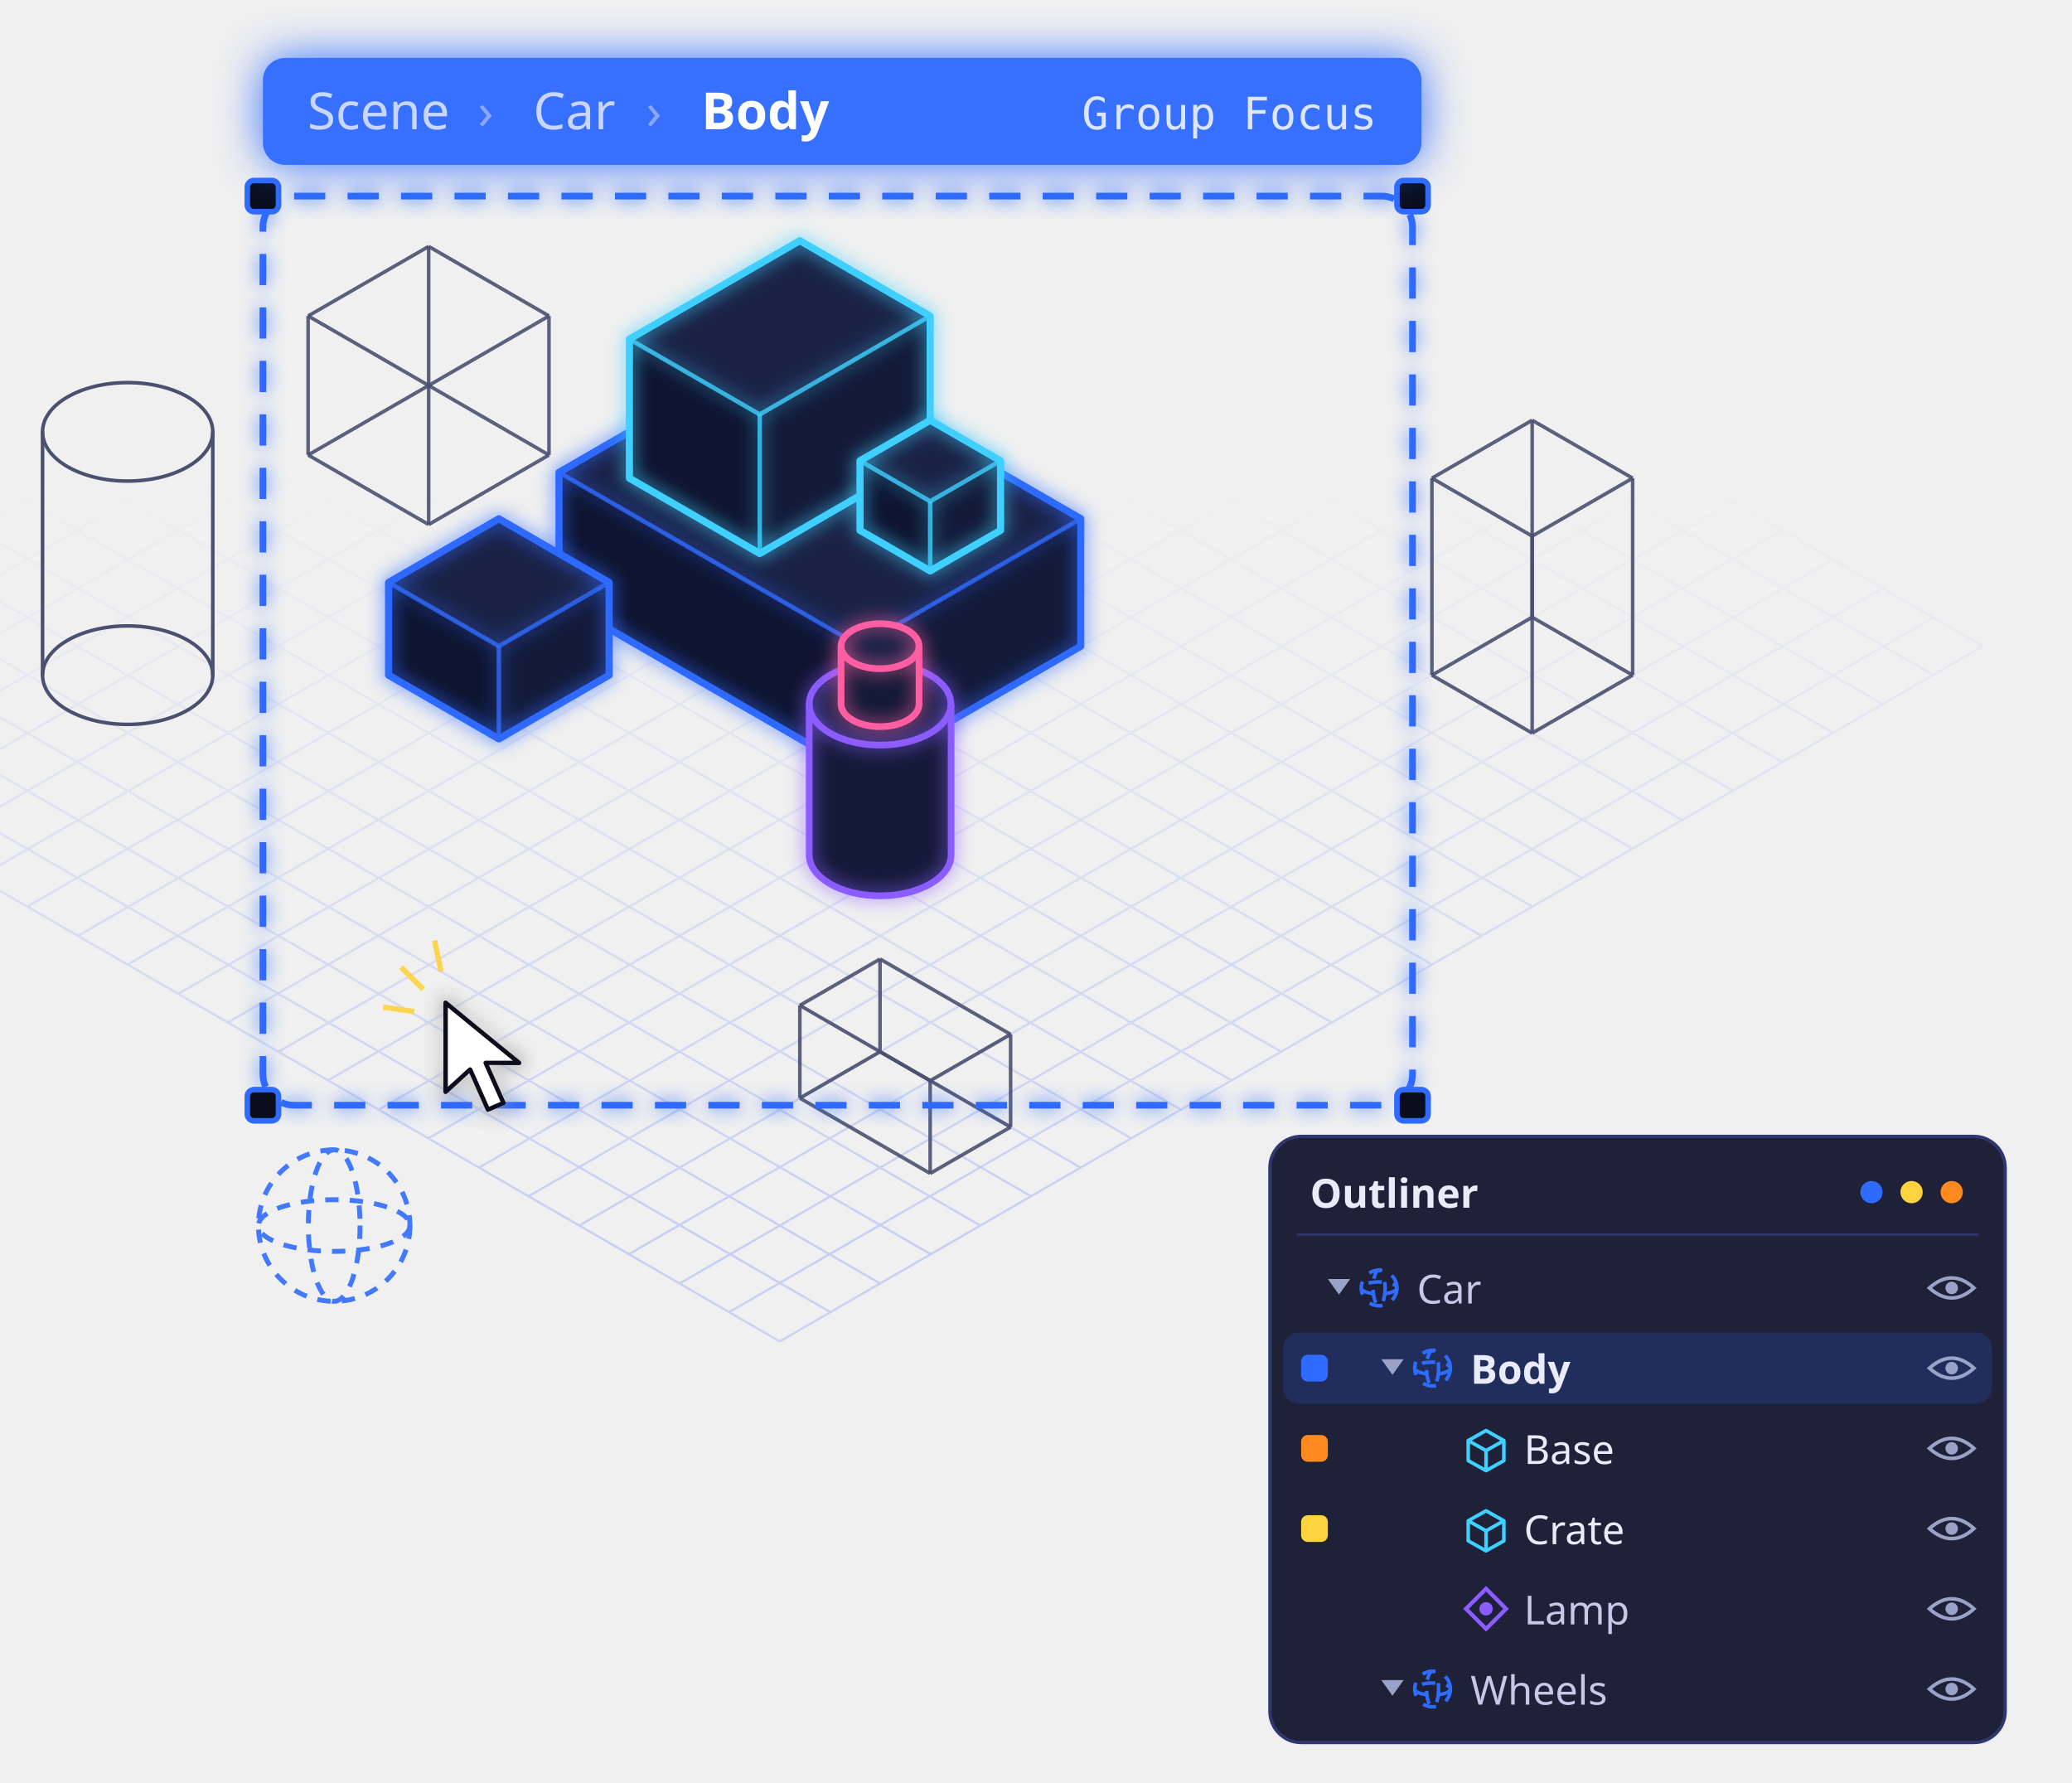
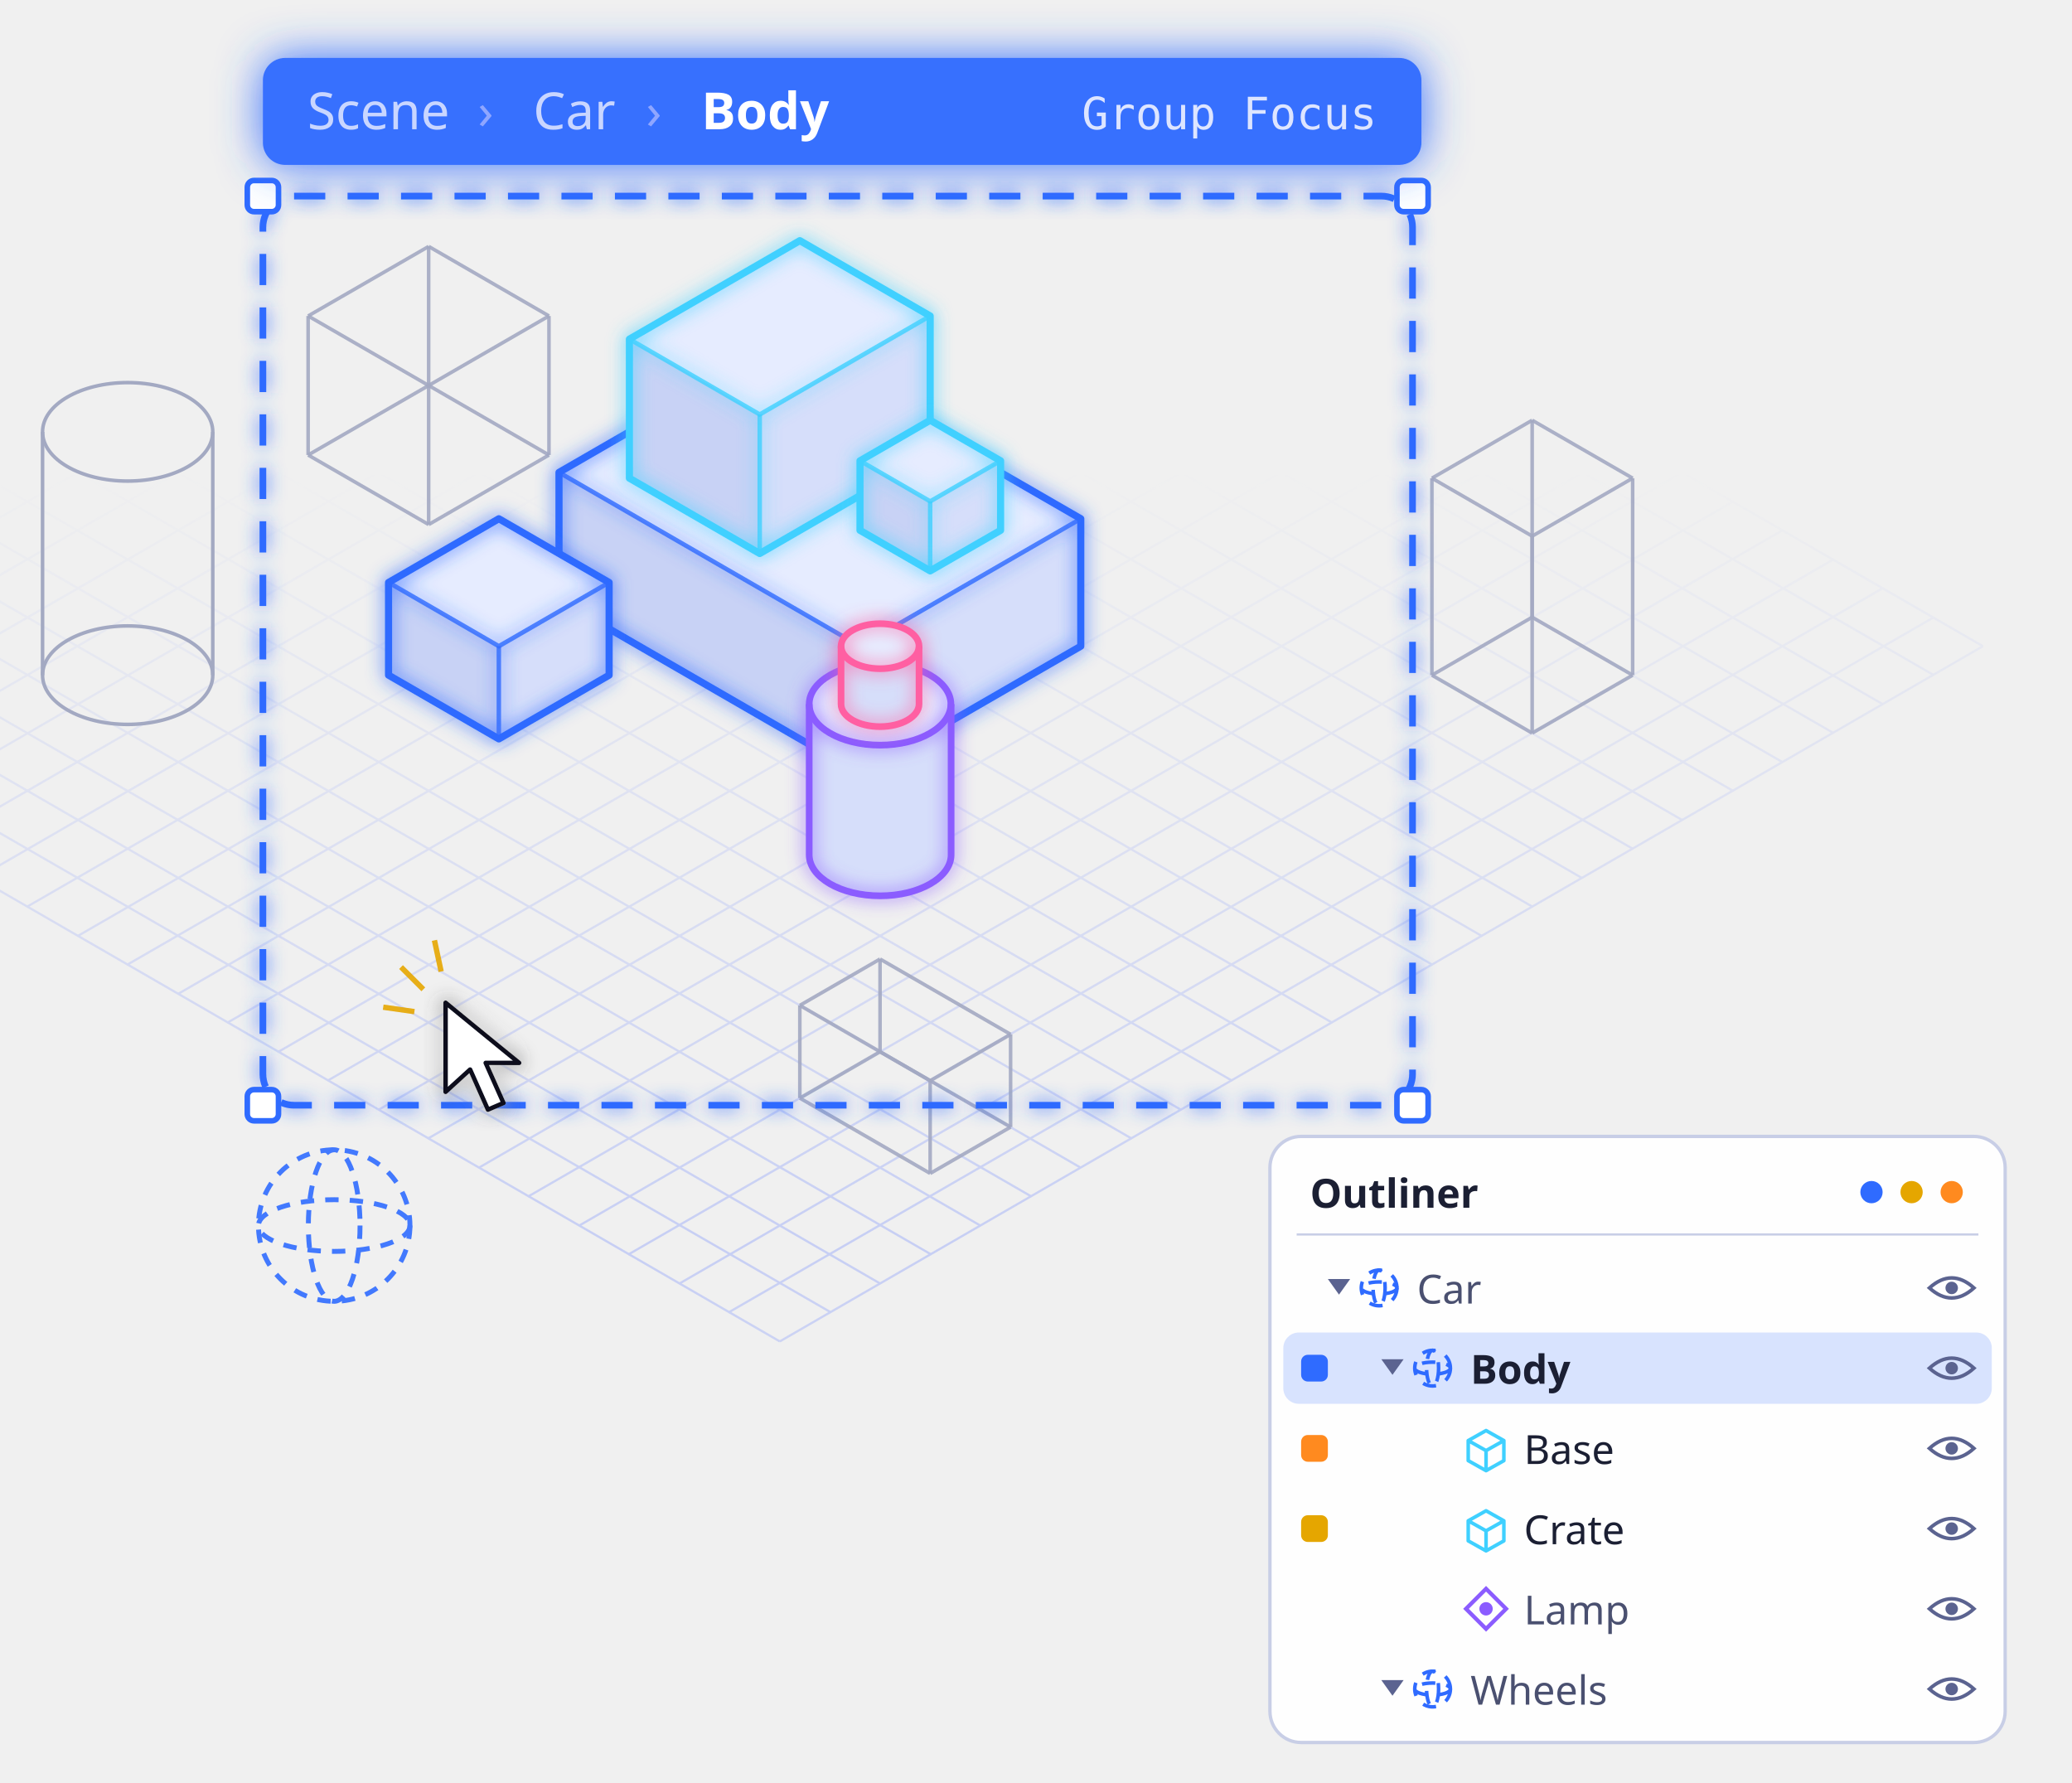
- <svg xmlns="http://www.w3.org/2000/svg" viewBox="1150 90 930 800" role="img" aria-label="An entered group: dashed frame around its contents, breadcrumb Scene › Car › Body, role outlines, and the Outliner panel" style="display:block;width:100%;height:auto;background:#0A0D1C;border-radius:12px">
+ <svg xmlns="http://www.w3.org/2000/svg" viewBox="1150 90 930 800" role="img" aria-label="An entered group: dashed frame around its contents, breadcrumb Scene › Car › Body, role outlines, and the Outliner panel" style="display:block;width:100%;height:auto;border-radius:12px">
  <defs>
    <linearGradient id="ho-hero-accentGrad" x1="0" y1="0" x2="1" y2="0">
      <stop offset="0" stop-color="#2F6BFF" />
      <stop offset="0.5" stop-color="#8B5CFF" />
      <stop offset="1" stop-color="#FF5FA2" />
    </linearGradient>
    <linearGradient id="ho-hero-floorFade" x1="0" y1="0" x2="0" y2="1">
      <stop offset="0" stop-color="#FFFFFF" stop-opacity="0" />
      <stop offset="0.5" stop-color="#FFFFFF" stop-opacity="1" />
      <stop offset="1" stop-color="#FFFFFF" stop-opacity="0" />
    </linearGradient>
    <mask id="ho-hero-floorMask">
      <rect x="900" y="300" width="1200" height="700" fill="url(#ho-hero-floorFade)" />
    </mask>
    <filter id="ho-hero-glow" x="-30%" y="-30%" width="160%" height="160%">
      <feGaussianBlur stdDeviation="4" result="b" />
      <feMerge>
        <feMergeNode in="b" />
        <feMergeNode in="SourceGraphic" />
      </feMerge>
    </filter>
    <filter id="ho-hero-softGlow" x="-50%" y="-50%" width="200%" height="200%">
      <feGaussianBlur stdDeviation="10" result="b" />
      <feMerge>
        <feMergeNode in="b" />
        <feMergeNode in="SourceGraphic" />
      </feMerge>
    </filter>
  </defs>
  <g mask="url(#ho-hero-floorMask)" stroke="#5C78FF" stroke-width="1" opacity="0.28">
    <line x1="1500" y1="68" x2="960" y2="380" />
    <line x1="1500" y1="68" x2="2040" y2="380" />
    <line x1="1523" y1="81" x2="982" y2="393" />
    <line x1="1477" y1="81" x2="2018" y2="393" />
    <line x1="1545" y1="94" x2="1005" y2="406" />
    <line x1="1455" y1="94" x2="1995" y2="406" />
    <line x1="1568" y1="107" x2="1027" y2="419" />
    <line x1="1432" y1="107" x2="1973" y2="419" />
    <line x1="1590" y1="120" x2="1050" y2="432" />
    <line x1="1410" y1="120" x2="1950" y2="432" />
    <line x1="1613" y1="133" x2="1072" y2="445" />
    <line x1="1387" y1="133" x2="1928" y2="445" />
    <line x1="1635" y1="146" x2="1095" y2="458" />
    <line x1="1365" y1="146" x2="1905" y2="458" />
    <line x1="1658" y1="159" x2="1117" y2="471" />
    <line x1="1342" y1="159" x2="1883" y2="471" />
    <line x1="1680" y1="172" x2="1140" y2="484" />
    <line x1="1320" y1="172" x2="1860" y2="484" />
    <line x1="1703" y1="185" x2="1162" y2="497" />
    <line x1="1297" y1="185" x2="1838" y2="497" />
    <line x1="1725" y1="198" x2="1185" y2="510" />
    <line x1="1275" y1="198" x2="1815" y2="510" />
    <line x1="1748" y1="211" x2="1207" y2="523" />
    <line x1="1252" y1="211" x2="1793" y2="523" />
    <line x1="1770" y1="224" x2="1230" y2="536" />
    <line x1="1230" y1="224" x2="1770" y2="536" />
    <line x1="1793" y1="237" x2="1252" y2="549" />
    <line x1="1207" y1="237" x2="1748" y2="549" />
    <line x1="1815" y1="250" x2="1275" y2="562" />
    <line x1="1185" y1="250" x2="1725" y2="562" />
    <line x1="1838" y1="263" x2="1297" y2="575" />
    <line x1="1162" y1="263" x2="1703" y2="575" />
    <line x1="1860" y1="276" x2="1320" y2="588" />
    <line x1="1140" y1="276" x2="1680" y2="588" />
    <line x1="1883" y1="289" x2="1342" y2="601" />
    <line x1="1117" y1="289" x2="1658" y2="601" />
    <line x1="1905" y1="302" x2="1365" y2="614" />
    <line x1="1095" y1="302" x2="1635" y2="614" />
    <line x1="1928" y1="315" x2="1387" y2="627" />
    <line x1="1072" y1="315" x2="1613" y2="627" />
    <line x1="1950" y1="328" x2="1410" y2="640" />
    <line x1="1050" y1="328" x2="1590" y2="640" />
    <line x1="1973" y1="341" x2="1432" y2="653" />
    <line x1="1027" y1="341" x2="1568" y2="653" />
    <line x1="1995" y1="354" x2="1455" y2="666" />
    <line x1="1005" y1="354" x2="1545" y2="666" />
    <line x1="2018" y1="367" x2="1477" y2="679" />
    <line x1="982" y1="367" x2="1523" y2="679" />
    <line x1="2040" y1="380" x2="1500" y2="692" />
    <line x1="960" y1="380" x2="1500" y2="692" />
  </g>
-   <line x1="1342.4" y1="263.0" x2="1396.4" y2="294.2" stroke="#4A5070" stroke-width="1.6" opacity="0.9" />
-   <line x1="1288.3" y1="294.2" x2="1342.4" y2="325.4" stroke="#4A5070" stroke-width="1.6" opacity="0.9" />
-   <line x1="1342.4" y1="200.6" x2="1396.4" y2="231.8" stroke="#4A5070" stroke-width="1.6" opacity="0.9" />
-   <line x1="1288.3" y1="231.8" x2="1342.4" y2="263.0" stroke="#4A5070" stroke-width="1.6" opacity="0.9" />
-   <line x1="1342.4" y1="263.0" x2="1288.3" y2="294.2" stroke="#4A5070" stroke-width="1.6" opacity="0.9" />
-   <line x1="1396.4" y1="294.2" x2="1342.4" y2="325.4" stroke="#4A5070" stroke-width="1.6" opacity="0.9" />
-   <line x1="1342.4" y1="200.6" x2="1288.3" y2="231.8" stroke="#4A5070" stroke-width="1.6" opacity="0.9" />
-   <line x1="1396.4" y1="231.8" x2="1342.4" y2="263.0" stroke="#4A5070" stroke-width="1.6" opacity="0.9" />
-   <line x1="1342.4" y1="263.0" x2="1342.4" y2="200.6" stroke="#4A5070" stroke-width="1.6" opacity="0.9" />
-   <line x1="1396.4" y1="294.2" x2="1396.4" y2="231.8" stroke="#4A5070" stroke-width="1.6" opacity="0.9" />
-   <line x1="1288.3" y1="294.2" x2="1288.3" y2="231.8" stroke="#4A5070" stroke-width="1.6" opacity="0.9" />
-   <line x1="1342.4" y1="325.4" x2="1342.4" y2="263.0" stroke="#4A5070" stroke-width="1.6" opacity="0.9" />
-   <g fill="none" stroke="#4A5070" stroke-width="1.6">
+   <line x1="1342.4" y1="263.0" x2="1396.4" y2="294.2" stroke="#A3A9C2" stroke-width="1.6" opacity="0.9" />
+   <line x1="1288.3" y1="294.2" x2="1342.4" y2="325.4" stroke="#A3A9C2" stroke-width="1.6" opacity="0.9" />
+   <line x1="1342.4" y1="200.6" x2="1396.4" y2="231.8" stroke="#A3A9C2" stroke-width="1.6" opacity="0.9" />
+   <line x1="1288.3" y1="231.8" x2="1342.4" y2="263.0" stroke="#A3A9C2" stroke-width="1.6" opacity="0.9" />
+   <line x1="1342.4" y1="263.0" x2="1288.3" y2="294.2" stroke="#A3A9C2" stroke-width="1.6" opacity="0.9" />
+   <line x1="1396.4" y1="294.2" x2="1342.4" y2="325.4" stroke="#A3A9C2" stroke-width="1.6" opacity="0.9" />
+   <line x1="1342.4" y1="200.6" x2="1288.3" y2="231.8" stroke="#A3A9C2" stroke-width="1.6" opacity="0.9" />
+   <line x1="1396.4" y1="231.8" x2="1342.4" y2="263.0" stroke="#A3A9C2" stroke-width="1.6" opacity="0.9" />
+   <line x1="1342.4" y1="263.0" x2="1342.4" y2="200.6" stroke="#A3A9C2" stroke-width="1.6" opacity="0.9" />
+   <line x1="1396.4" y1="294.2" x2="1396.4" y2="231.8" stroke="#A3A9C2" stroke-width="1.6" opacity="0.9" />
+   <line x1="1288.3" y1="294.2" x2="1288.3" y2="231.8" stroke="#A3A9C2" stroke-width="1.6" opacity="0.9" />
+   <line x1="1342.4" y1="325.4" x2="1342.4" y2="263.0" stroke="#A3A9C2" stroke-width="1.6" opacity="0.9" />
+   <g fill="none" stroke="#A3A9C2" stroke-width="1.6">
    <ellipse cx="1207.3" cy="393.0" rx="38.2" ry="22.1" />
    <ellipse cx="1207.3" cy="283.8" rx="38.2" ry="22.1" />
    <line x1="1169.1" y1="393.0" x2="1169.1" y2="283.8" />
    <line x1="1245.5" y1="393.0" x2="1245.5" y2="283.8" />
  </g>
-   <line x1="1837.7" y1="367.0" x2="1882.8" y2="393.0" stroke="#4A5070" stroke-width="1.6" opacity="0.9" />
-   <line x1="1792.7" y1="393.0" x2="1837.7" y2="419.0" stroke="#4A5070" stroke-width="1.6" opacity="0.9" />
-   <line x1="1837.7" y1="278.6" x2="1882.8" y2="304.6" stroke="#4A5070" stroke-width="1.6" opacity="0.9" />
-   <line x1="1792.7" y1="304.6" x2="1837.7" y2="330.6" stroke="#4A5070" stroke-width="1.6" opacity="0.9" />
-   <line x1="1837.7" y1="367.0" x2="1792.7" y2="393.0" stroke="#4A5070" stroke-width="1.6" opacity="0.9" />
-   <line x1="1882.8" y1="393.0" x2="1837.7" y2="419.0" stroke="#4A5070" stroke-width="1.6" opacity="0.9" />
-   <line x1="1837.7" y1="278.6" x2="1792.7" y2="304.6" stroke="#4A5070" stroke-width="1.6" opacity="0.9" />
-   <line x1="1882.8" y1="304.6" x2="1837.7" y2="330.6" stroke="#4A5070" stroke-width="1.6" opacity="0.9" />
-   <line x1="1837.7" y1="367.0" x2="1837.7" y2="278.6" stroke="#4A5070" stroke-width="1.6" opacity="0.9" />
-   <line x1="1882.8" y1="393.0" x2="1882.8" y2="304.6" stroke="#4A5070" stroke-width="1.6" opacity="0.9" />
-   <line x1="1792.7" y1="393.0" x2="1792.7" y2="304.6" stroke="#4A5070" stroke-width="1.6" opacity="0.9" />
-   <line x1="1837.7" y1="419.0" x2="1837.7" y2="330.6" stroke="#4A5070" stroke-width="1.6" opacity="0.9" />
-   <line x1="1545.0" y1="562.0" x2="1603.6" y2="595.8" stroke="#4A5070" stroke-width="1.6" opacity="0.9" />
-   <line x1="1509.0" y1="582.8" x2="1567.5" y2="616.6" stroke="#4A5070" stroke-width="1.6" opacity="0.9" />
-   <line x1="1545.0" y1="520.4" x2="1603.6" y2="554.2" stroke="#4A5070" stroke-width="1.6" opacity="0.9" />
-   <line x1="1509.0" y1="541.2" x2="1567.5" y2="575.0" stroke="#4A5070" stroke-width="1.6" opacity="0.9" />
-   <line x1="1545.0" y1="562.0" x2="1509.0" y2="582.8" stroke="#4A5070" stroke-width="1.6" opacity="0.9" />
-   <line x1="1603.6" y1="595.8" x2="1567.5" y2="616.6" stroke="#4A5070" stroke-width="1.6" opacity="0.9" />
-   <line x1="1545.0" y1="520.4" x2="1509.0" y2="541.2" stroke="#4A5070" stroke-width="1.6" opacity="0.9" />
-   <line x1="1603.6" y1="554.2" x2="1567.5" y2="575.0" stroke="#4A5070" stroke-width="1.6" opacity="0.9" />
-   <line x1="1545.0" y1="562.0" x2="1545.0" y2="520.4" stroke="#4A5070" stroke-width="1.6" opacity="0.9" />
-   <line x1="1603.6" y1="595.8" x2="1603.6" y2="554.2" stroke="#4A5070" stroke-width="1.6" opacity="0.9" />
-   <line x1="1509.0" y1="582.8" x2="1509.0" y2="541.2" stroke="#4A5070" stroke-width="1.6" opacity="0.9" />
-   <line x1="1567.5" y1="616.6" x2="1567.5" y2="575.0" stroke="#4A5070" stroke-width="1.6" opacity="0.9" />
-   <polygon points="1500.0,244.8 1635.1,322.8 1536.0,380.0 1400.9,302.0" fill="#1B2246" />
-   <polygon points="1635.1,380.0 1536.0,437.2 1536.0,380.0 1635.1,322.8" fill="#141A38" />
-   <polygon points="1400.9,359.2 1536.0,437.2 1536.0,380.0 1400.9,302.0" fill="#0F1430" />
+   <line x1="1837.7" y1="367.0" x2="1882.8" y2="393.0" stroke="#A3A9C2" stroke-width="1.6" opacity="0.9" />
+   <line x1="1792.7" y1="393.0" x2="1837.7" y2="419.0" stroke="#A3A9C2" stroke-width="1.6" opacity="0.9" />
+   <line x1="1837.7" y1="278.6" x2="1882.8" y2="304.6" stroke="#A3A9C2" stroke-width="1.6" opacity="0.9" />
+   <line x1="1792.7" y1="304.6" x2="1837.7" y2="330.6" stroke="#A3A9C2" stroke-width="1.6" opacity="0.9" />
+   <line x1="1837.7" y1="367.0" x2="1792.7" y2="393.0" stroke="#A3A9C2" stroke-width="1.6" opacity="0.9" />
+   <line x1="1882.8" y1="393.0" x2="1837.7" y2="419.0" stroke="#A3A9C2" stroke-width="1.6" opacity="0.9" />
+   <line x1="1837.7" y1="278.6" x2="1792.7" y2="304.6" stroke="#A3A9C2" stroke-width="1.6" opacity="0.9" />
+   <line x1="1882.8" y1="304.6" x2="1837.7" y2="330.6" stroke="#A3A9C2" stroke-width="1.6" opacity="0.9" />
+   <line x1="1837.7" y1="367.0" x2="1837.7" y2="278.6" stroke="#A3A9C2" stroke-width="1.6" opacity="0.9" />
+   <line x1="1882.8" y1="393.0" x2="1882.8" y2="304.6" stroke="#A3A9C2" stroke-width="1.6" opacity="0.9" />
+   <line x1="1792.7" y1="393.0" x2="1792.7" y2="304.6" stroke="#A3A9C2" stroke-width="1.6" opacity="0.9" />
+   <line x1="1837.7" y1="419.0" x2="1837.7" y2="330.6" stroke="#A3A9C2" stroke-width="1.6" opacity="0.9" />
+   <line x1="1545.0" y1="562.0" x2="1603.6" y2="595.8" stroke="#A3A9C2" stroke-width="1.6" opacity="0.9" />
+   <line x1="1509.0" y1="582.8" x2="1567.5" y2="616.6" stroke="#A3A9C2" stroke-width="1.6" opacity="0.9" />
+   <line x1="1545.0" y1="520.4" x2="1603.6" y2="554.2" stroke="#A3A9C2" stroke-width="1.6" opacity="0.9" />
+   <line x1="1509.0" y1="541.2" x2="1567.5" y2="575.0" stroke="#A3A9C2" stroke-width="1.6" opacity="0.9" />
+   <line x1="1545.0" y1="562.0" x2="1509.0" y2="582.8" stroke="#A3A9C2" stroke-width="1.6" opacity="0.9" />
+   <line x1="1603.6" y1="595.8" x2="1567.5" y2="616.6" stroke="#A3A9C2" stroke-width="1.6" opacity="0.9" />
+   <line x1="1545.0" y1="520.4" x2="1509.0" y2="541.2" stroke="#A3A9C2" stroke-width="1.6" opacity="0.9" />
+   <line x1="1603.6" y1="554.2" x2="1567.5" y2="575.0" stroke="#A3A9C2" stroke-width="1.6" opacity="0.9" />
+   <line x1="1545.0" y1="562.0" x2="1545.0" y2="520.4" stroke="#A3A9C2" stroke-width="1.6" opacity="0.9" />
+   <line x1="1603.6" y1="595.8" x2="1603.6" y2="554.2" stroke="#A3A9C2" stroke-width="1.6" opacity="0.9" />
+   <line x1="1509.0" y1="582.8" x2="1509.0" y2="541.2" stroke="#A3A9C2" stroke-width="1.6" opacity="0.9" />
+   <line x1="1567.5" y1="616.6" x2="1567.5" y2="575.0" stroke="#A3A9C2" stroke-width="1.6" opacity="0.9" />
+   <polygon points="1500.0,244.8 1635.1,322.8 1536.0,380.0 1400.9,302.0" fill="#E6ECFF" />
+   <polygon points="1635.1,380.0 1536.0,437.2 1536.0,380.0 1635.1,322.8" fill="#D6DEFA" />
+   <polygon points="1400.9,359.2 1536.0,437.2 1536.0,380.0 1400.9,302.0" fill="#C8D2F5" />
  <g filter="url(#ho-hero-glow)">
    <polygon points="1500.0,244.8 1635.1,322.8 1635.1,380.0 1536.0,437.2 1400.9,359.2 1400.9,302.0" fill="none" stroke="#2F6BFF" stroke-width="3.2" stroke-linejoin="round" />
    <polyline points="1400.9,302.0 1536.0,380.0 1635.1,322.8" fill="none" stroke="#2F6BFF" stroke-width="2" opacity="0.8" />
    <line x1="1536.0" y1="380.0" x2="1536.0" y2="437.2" stroke="#2F6BFF" stroke-width="2" opacity="0.8" />
  </g>
-   <polygon points="1509.0,198.0 1567.5,231.8 1491.0,276.0 1432.5,242.2" fill="#1B2246" />
-   <polygon points="1567.5,294.2 1491.0,338.4 1491.0,276.0 1567.5,231.8" fill="#141A38" />
-   <polygon points="1432.5,304.6 1491.0,338.4 1491.0,276.0 1432.5,242.2" fill="#0F1430" />
+   <polygon points="1509.0,198.0 1567.5,231.8 1491.0,276.0 1432.5,242.2" fill="#E6ECFF" />
+   <polygon points="1567.5,294.2 1491.0,338.4 1491.0,276.0 1567.5,231.8" fill="#D6DEFA" />
+   <polygon points="1432.5,304.6 1491.0,338.4 1491.0,276.0 1432.5,242.2" fill="#C8D2F5" />
  <g filter="url(#ho-hero-glow)">
    <polygon points="1509.0,198.0 1567.5,231.8 1567.5,294.2 1491.0,338.4 1432.5,304.6 1432.5,242.2" fill="none" stroke="#3FD0FF" stroke-width="3.2" stroke-linejoin="round" />
    <polyline points="1432.5,242.2 1491.0,276.0 1567.5,231.8" fill="none" stroke="#3FD0FF" stroke-width="2" opacity="0.8" />
    <line x1="1491.0" y1="276.0" x2="1491.0" y2="338.4" stroke="#3FD0FF" stroke-width="2" opacity="0.8" />
  </g>
-   <polygon points="1567.5,278.6 1599.1,296.8 1567.5,315.0 1536.0,296.8" fill="#1B2246" />
-   <polygon points="1599.1,328.0 1567.5,346.2 1567.5,315.0 1599.1,296.8" fill="#141A38" />
-   <polygon points="1536.0,328.0 1567.5,346.2 1567.5,315.0 1536.0,296.8" fill="#0F1430" />
+   <polygon points="1567.5,278.6 1599.1,296.8 1567.5,315.0 1536.0,296.8" fill="#E6ECFF" />
+   <polygon points="1599.1,328.0 1567.5,346.2 1567.5,315.0 1599.1,296.8" fill="#D6DEFA" />
+   <polygon points="1536.0,328.0 1567.5,346.2 1567.5,315.0 1536.0,296.8" fill="#C8D2F5" />
  <g filter="url(#ho-hero-glow)">
    <polygon points="1567.5,278.6 1599.1,296.8 1599.1,328.0 1567.5,346.2 1536.0,328.0 1536.0,296.8" fill="none" stroke="#3FD0FF" stroke-width="3.2" stroke-linejoin="round" />
    <polyline points="1536.0,296.8 1567.5,315.0 1599.1,296.8" fill="none" stroke="#3FD0FF" stroke-width="2" opacity="0.8" />
    <line x1="1567.5" y1="315.0" x2="1567.5" y2="346.2" stroke="#3FD0FF" stroke-width="2" opacity="0.8" />
  </g>
-   <path d="M1513.2 406.0 V473.6 A31.8 18.4 0 0 0 1576.9 473.6 V406.0 Z" fill="#141A38" />
-   <ellipse cx="1545.0" cy="406.0" rx="31.8" ry="18.4" fill="#1B2246" />
+   <path d="M1513.2 406.0 V473.6 A31.8 18.4 0 0 0 1576.9 473.6 V406.0 Z" fill="#D6DEFA" />
+   <ellipse cx="1545.0" cy="406.0" rx="31.8" ry="18.4" fill="#E6ECFF" />
  <g filter="url(#ho-hero-glow)" fill="none" stroke="#8B5CFF" stroke-width="3">
    <path d="M1513.2 406.0 V473.6 A31.8 18.4 0 0 0 1576.9 473.6 V406.0" />
    <ellipse cx="1545.0" cy="406.0" rx="31.8" ry="18.4" />
  </g>
-   <path d="M1527.5 380.0 V406.0 A17.5 10.1 0 0 0 1562.5 406.0 V380.0 Z" fill="#141A38" />
-   <ellipse cx="1545.0" cy="380.0" rx="17.5" ry="10.1" fill="#1B2246" />
+   <path d="M1527.5 380.0 V406.0 A17.5 10.1 0 0 0 1562.5 406.0 V380.0 Z" fill="#D6DEFA" />
+   <ellipse cx="1545.0" cy="380.0" rx="17.5" ry="10.1" fill="#E6ECFF" />
  <g filter="url(#ho-hero-glow)" fill="none" stroke="#FF5FA2" stroke-width="3">
    <path d="M1527.5 380.0 V406.0 A17.5 10.1 0 0 0 1562.5 406.0 V380.0" />
    <ellipse cx="1545.0" cy="380.0" rx="17.5" ry="10.1" />
  </g>
-   <polygon points="1373.9,322.8 1423.4,351.4 1373.9,380.0 1324.4,351.4" fill="#1B2246" />
-   <polygon points="1423.4,393.0 1373.9,421.6 1373.9,380.0 1423.4,351.4" fill="#141A38" />
-   <polygon points="1324.4,393.0 1373.9,421.6 1373.9,380.0 1324.4,351.4" fill="#0F1430" />
+   <polygon points="1373.9,322.8 1423.4,351.4 1373.9,380.0 1324.4,351.4" fill="#E6ECFF" />
+   <polygon points="1423.4,393.0 1373.9,421.6 1373.9,380.0 1423.4,351.4" fill="#D6DEFA" />
+   <polygon points="1324.4,393.0 1373.9,421.6 1373.9,380.0 1324.4,351.4" fill="#C8D2F5" />
  <g filter="url(#ho-hero-glow)">
    <polygon points="1373.9,322.8 1423.4,351.4 1423.4,393.0 1373.9,421.6 1324.4,393.0 1324.4,351.4" fill="none" stroke="#2F6BFF" stroke-width="3.2" stroke-linejoin="round" />
    <polyline points="1324.4,351.4 1373.9,380.0 1423.4,351.4" fill="none" stroke="#2F6BFF" stroke-width="2" opacity="0.8" />
    <line x1="1373.9" y1="380.0" x2="1373.9" y2="421.6" stroke="#2F6BFF" stroke-width="2" opacity="0.8" />
  </g>
  <rect x="1268" y="178" width="516" height="408" rx="14" fill="none" stroke="#2F6BFF" stroke-width="3" stroke-dasharray="14 10" filter="url(#ho-hero-glow)">
-     <animate attributeName="stroke-dashoffset" from="0" to="-24" dur="1.2s" repeatCount="indefinite" />
+     <animate attributeName="stroke-dashoffset" from="0" to="-24" dur="1.0s" repeatCount="indefinite" />
  </rect>
-   <rect x="1261" y="171" width="14" height="14" rx="3" fill="#0A0D1C" stroke="#2F6BFF" stroke-width="2.5" />
-   <rect x="1777" y="171" width="14" height="14" rx="3" fill="#0A0D1C" stroke="#2F6BFF" stroke-width="2.5" />
-   <rect x="1261" y="579" width="14" height="14" rx="3" fill="#0A0D1C" stroke="#2F6BFF" stroke-width="2.5" />
-   <rect x="1777" y="579" width="14" height="14" rx="3" fill="#0A0D1C" stroke="#2F6BFF" stroke-width="2.5" />
+   <rect x="1261" y="171" width="14" height="14" rx="3" fill="#FFFFFF" stroke="#2F6BFF" stroke-width="2.5" />
+   <rect x="1777" y="171" width="14" height="14" rx="3" fill="#FFFFFF" stroke="#2F6BFF" stroke-width="2.5" />
+   <rect x="1261" y="579" width="14" height="14" rx="3" fill="#FFFFFF" stroke="#2F6BFF" stroke-width="2.5" />
+   <rect x="1777" y="579" width="14" height="14" rx="3" fill="#FFFFFF" stroke="#2F6BFF" stroke-width="2.5" />
  <rect x="1268" y="116" width="520" height="48" rx="10" fill="#2F6BFF" filter="url(#ho-hero-softGlow)" opacity="0.95">
    <animate attributeName="opacity" values="0.95;0.7;0.95" dur="4s" repeatCount="indefinite" />
  </rect>
  <text x="1288.0" y="148.0" font-family="IBM Plex Sans, sans-serif" font-size="23" font-weight="500" fill="#C9D6FF" text-anchor="start">Scene</text>
  <text x="1364.4" y="148.0" font-family="IBM Plex Sans, sans-serif" font-size="23" font-weight="500" fill="#8FA6FF" text-anchor="start">›</text>
  <text x="1389.3" y="148.0" font-family="IBM Plex Sans, sans-serif" font-size="23" font-weight="500" fill="#C9D6FF" text-anchor="start">Car</text>
  <text x="1439.9" y="148.0" font-family="IBM Plex Sans, sans-serif" font-size="23" font-weight="500" fill="#8FA6FF" text-anchor="start">›</text>
  <text x="1464.8" y="148.0" font-family="IBM Plex Sans, sans-serif" font-size="23" font-weight="600" fill="#FFFFFF" text-anchor="start">Body</text>
  <text x="1768.0" y="148.0" font-family="IBM Plex Mono, monospace" font-size="20" font-weight="500" fill="#DDE5FF" text-anchor="end">Group Focus</text>
  <g fill="none" stroke="#2F6BFF" stroke-width="2.2" opacity="0.9" stroke-dasharray="6 5">
-     <animate attributeName="stroke-dashoffset" from="0" to="-11" dur="1.6s" repeatCount="indefinite" />
+     <animate attributeName="stroke-dashoffset" from="0" to="-11" dur="2.0s" repeatCount="indefinite" />
    <circle cx="1300" cy="640" r="34" />
    <ellipse cx="1300" cy="640" rx="34" ry="11.6" />
    <ellipse cx="1300" cy="640" rx="11.6" ry="34" />
  </g>
  <g filter="url(#ho-hero-glow)">
    <path d="M1350 540 l0 40 l11 -10 l8 18 l7 -3 l-8 -18 l15 0 Z" fill="#FFFFFF" stroke="#0A0D1C" stroke-width="2" stroke-linejoin="round" />
  </g>
-   <g fill="none" stroke="#FFD23F" stroke-width="2.4" opacity="0.9">
+   <g fill="none" stroke="#E5A600" stroke-width="2.4" opacity="0.9">
    <animate attributeName="opacity" values="0;0.95;0;0.95;0;0" keyTimes="0;0.15;0.20;0.25;0.30;1" dur="4s" repeatCount="indefinite" />
    <path d="M1340 534 l-10 -10" />
    <path d="M1348 526 l-3 -14" />
    <path d="M1336 544 l-14 -2" />
  </g>
-   <rect x="1720" y="600" width="330" height="272" rx="14" fill="#0C1029" fill-opacity="0.92" stroke="#2E3770" stroke-width="1.5" />
-   <text x="1738.0" y="632.0" font-family="IBM Plex Sans, sans-serif" font-size="18" font-weight="600" fill="#E9ECF8" text-anchor="start">Outliner</text>
+   <rect x="1720" y="600" width="330" height="272" rx="14" fill="#FFFFFF" fill-opacity="0.92" stroke="#C8CEE6" stroke-width="1.5" />
+   <text x="1738.0" y="632.0" font-family="IBM Plex Sans, sans-serif" font-size="18" font-weight="600" fill="#1B1F33" text-anchor="start">Outliner</text>
  <circle cx="2026" cy="625" r="5" fill="#FF8A1F" />
-   <circle cx="2008" cy="625" r="5" fill="#FFD23F" />
+   <circle cx="2008" cy="625" r="5" fill="#E5A600" />
  <circle cx="1990" cy="625" r="5" fill="#2F6BFF" />
-   <line x1="1732" y1="644" x2="2038" y2="644" stroke="#2E3770" stroke-width="1" />
-   <path d="M1746 664.0 l5 7 l5 -7 Z" fill="#9AA3C7" />
+   <line x1="1732" y1="644" x2="2038" y2="644" stroke="#C8CEE6" stroke-width="1" />
+   <path d="M1746 664.0 l5 7 l5 -7 Z" fill="#5B6390" />
  <g fill="none" stroke="#2F6BFF" stroke-width="1.6" opacity="1.0" stroke-dasharray="6 5">
    <circle cx="1769" cy="668.0" r="8" />
    <ellipse cx="1769" cy="668.0" rx="8" ry="2.7" />
    <ellipse cx="1769" cy="668.0" rx="2.7" ry="8" />
  </g>
-   <text x="1786.0" y="675.0" font-family="IBM Plex Sans, sans-serif" font-size="18" font-weight="400" fill="#C3C9E6" text-anchor="start">Car</text>
-   <path d="M2016 668.0 q10 -9 20 0 q-10 9 -20 0 Z" fill="none" stroke="#9AA3C7" stroke-width="1.6" />
-   <circle cx="2026" cy="668.0" r="2.8" fill="#9AA3C7" />
+   <text x="1786.0" y="675.0" font-family="IBM Plex Sans, sans-serif" font-size="18" font-weight="400" fill="#4A5070" text-anchor="start">Car</text>
+   <path d="M2016 668.0 q10 -9 20 0 q-10 9 -20 0 Z" fill="none" stroke="#5B6390" stroke-width="1.6" />
+   <circle cx="2026" cy="668.0" r="2.8" fill="#5B6390" />
  <rect x="1726" y="688" width="318" height="32" rx="7" fill="#2F6BFF" fill-opacity="0.18" />
  <rect x="1734" y="698.0" width="12" height="12" rx="3" fill="#2F6BFF" />
-   <path d="M1770 700.0 l5 7 l5 -7 Z" fill="#9AA3C7" />
+   <path d="M1770 700.0 l5 7 l5 -7 Z" fill="#5B6390" />
  <g fill="none" stroke="#2F6BFF" stroke-width="1.6" opacity="1.0" stroke-dasharray="6 5">
    <circle cx="1793" cy="704.0" r="8" />
    <ellipse cx="1793" cy="704.0" rx="8" ry="2.7" />
    <ellipse cx="1793" cy="704.0" rx="2.7" ry="8" />
  </g>
-   <text x="1810.0" y="711.0" font-family="IBM Plex Sans, sans-serif" font-size="18" font-weight="600" fill="#E9ECF8" text-anchor="start">Body</text>
-   <path d="M2016 704.0 q10 -9 20 0 q-10 9 -20 0 Z" fill="none" stroke="#9AA3C7" stroke-width="1.6" />
-   <circle cx="2026" cy="704.0" r="2.8" fill="#9AA3C7" />
+   <text x="1810.0" y="711.0" font-family="IBM Plex Sans, sans-serif" font-size="18" font-weight="600" fill="#1B1F33" text-anchor="start">Body</text>
+   <path d="M2016 704.0 q10 -9 20 0 q-10 9 -20 0 Z" fill="none" stroke="#5B6390" stroke-width="1.6" />
+   <circle cx="2026" cy="704.0" r="2.8" fill="#5B6390" />
  <rect x="1734" y="734.0" width="12" height="12" rx="3" fill="#FF8A1F" />
  <path d="M1817 732.0 l8 4.5 v9 l-8 4.5 l-8 -4.5 v-9 Z M1809 736.5 l8 4.5 l8 -4.5 M1817 741.0 v9" fill="none" stroke="#3FD0FF" stroke-width="1.6" stroke-linejoin="round" />
-   <text x="1834.0" y="747.0" font-family="IBM Plex Sans, sans-serif" font-size="18" font-weight="400" fill="#E9ECF8" text-anchor="start">Base</text>
-   <path d="M2016 740.0 q10 -9 20 0 q-10 9 -20 0 Z" fill="none" stroke="#9AA3C7" stroke-width="1.6" />
-   <circle cx="2026" cy="740.0" r="2.8" fill="#9AA3C7" />
-   <rect x="1734" y="770.0" width="12" height="12" rx="3" fill="#FFD23F" />
+   <text x="1834.0" y="747.0" font-family="IBM Plex Sans, sans-serif" font-size="18" font-weight="400" fill="#1B1F33" text-anchor="start">Base</text>
+   <path d="M2016 740.0 q10 -9 20 0 q-10 9 -20 0 Z" fill="none" stroke="#5B6390" stroke-width="1.6" />
+   <circle cx="2026" cy="740.0" r="2.8" fill="#5B6390" />
+   <rect x="1734" y="770.0" width="12" height="12" rx="3" fill="#E5A600" />
  <path d="M1817 768.0 l8 4.5 v9 l-8 4.5 l-8 -4.5 v-9 Z M1809 772.5 l8 4.5 l8 -4.5 M1817 777.0 v9" fill="none" stroke="#3FD0FF" stroke-width="1.6" stroke-linejoin="round" />
-   <text x="1834.0" y="783.0" font-family="IBM Plex Sans, sans-serif" font-size="18" font-weight="400" fill="#E9ECF8" text-anchor="start">Crate</text>
-   <path d="M2016 776.0 q10 -9 20 0 q-10 9 -20 0 Z" fill="none" stroke="#9AA3C7" stroke-width="1.6" />
-   <circle cx="2026" cy="776.0" r="2.8" fill="#9AA3C7" />
+   <text x="1834.0" y="783.0" font-family="IBM Plex Sans, sans-serif" font-size="18" font-weight="400" fill="#1B1F33" text-anchor="start">Crate</text>
+   <path d="M2016 776.0 q10 -9 20 0 q-10 9 -20 0 Z" fill="none" stroke="#5B6390" stroke-width="1.6" />
+   <circle cx="2026" cy="776.0" r="2.8" fill="#5B6390" />
  <path d="M1817 803.0 l9 9 l-9 9 l-9 -9 Z" fill="none" stroke="#8B5CFF" stroke-width="1.8" />
  <circle cx="1817" cy="812.0" r="3" fill="#8B5CFF" />
-   <text x="1834.0" y="819.0" font-family="IBM Plex Sans, sans-serif" font-size="18" font-weight="400" fill="#C3C9E6" text-anchor="start">Lamp</text>
-   <path d="M2016 812.0 q10 -9 20 0 q-10 9 -20 0 Z" fill="none" stroke="#9AA3C7" stroke-width="1.6" />
-   <circle cx="2026" cy="812.0" r="2.8" fill="#9AA3C7" />
-   <path d="M1770 844.0 l5 7 l5 -7 Z" fill="#9AA3C7" />
+   <text x="1834.0" y="819.0" font-family="IBM Plex Sans, sans-serif" font-size="18" font-weight="400" fill="#4A5070" text-anchor="start">Lamp</text>
+   <path d="M2016 812.0 q10 -9 20 0 q-10 9 -20 0 Z" fill="none" stroke="#5B6390" stroke-width="1.6" />
+   <circle cx="2026" cy="812.0" r="2.8" fill="#5B6390" />
+   <path d="M1770 844.0 l5 7 l5 -7 Z" fill="#5B6390" />
  <g fill="none" stroke="#2F6BFF" stroke-width="1.6" opacity="1.0" stroke-dasharray="6 5">
    <circle cx="1793" cy="848.0" r="8" />
    <ellipse cx="1793" cy="848.0" rx="8" ry="2.7" />
    <ellipse cx="1793" cy="848.0" rx="2.7" ry="8" />
  </g>
-   <text x="1810.0" y="855.0" font-family="IBM Plex Sans, sans-serif" font-size="18" font-weight="400" fill="#C3C9E6" text-anchor="start">Wheels</text>
-   <path d="M2016 848.0 q10 -9 20 0 q-10 9 -20 0 Z" fill="none" stroke="#9AA3C7" stroke-width="1.6" />
-   <circle cx="2026" cy="848.0" r="2.8" fill="#9AA3C7" />
+   <text x="1810.0" y="855.0" font-family="IBM Plex Sans, sans-serif" font-size="18" font-weight="400" fill="#4A5070" text-anchor="start">Wheels</text>
+   <path d="M2016 848.0 q10 -9 20 0 q-10 9 -20 0 Z" fill="none" stroke="#5B6390" stroke-width="1.6" />
+   <circle cx="2026" cy="848.0" r="2.8" fill="#5B6390" />
</svg>
